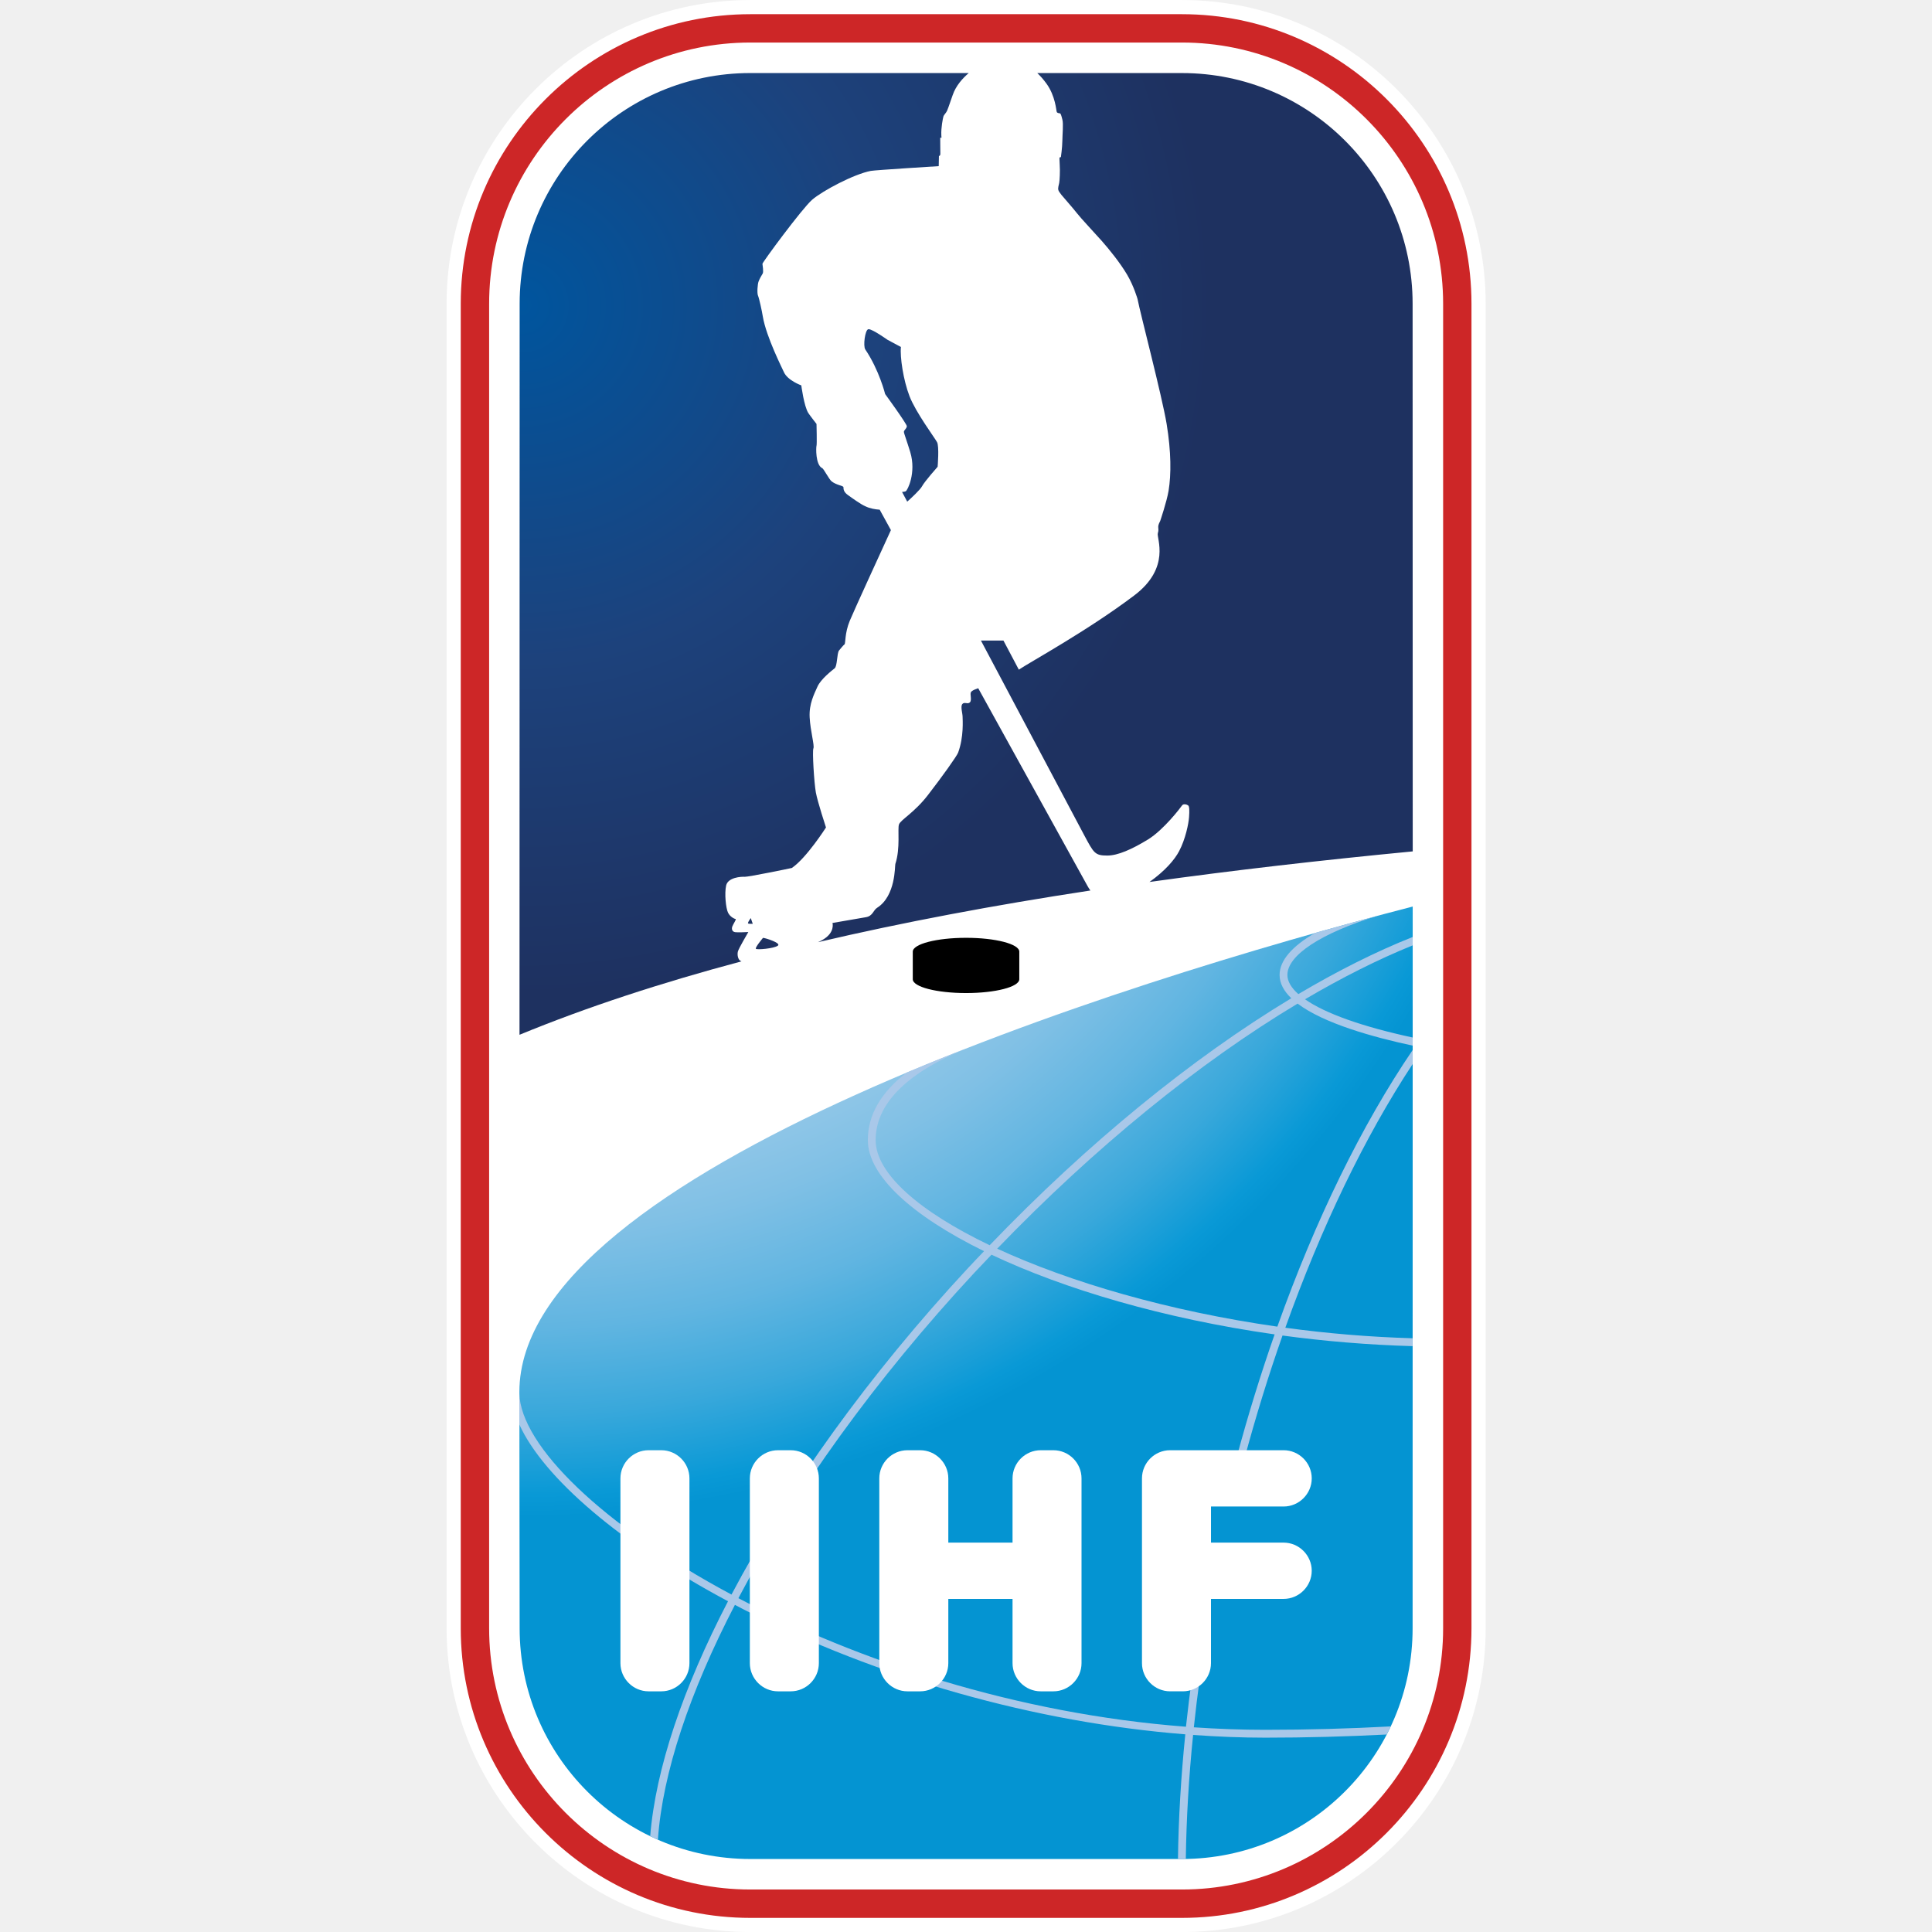
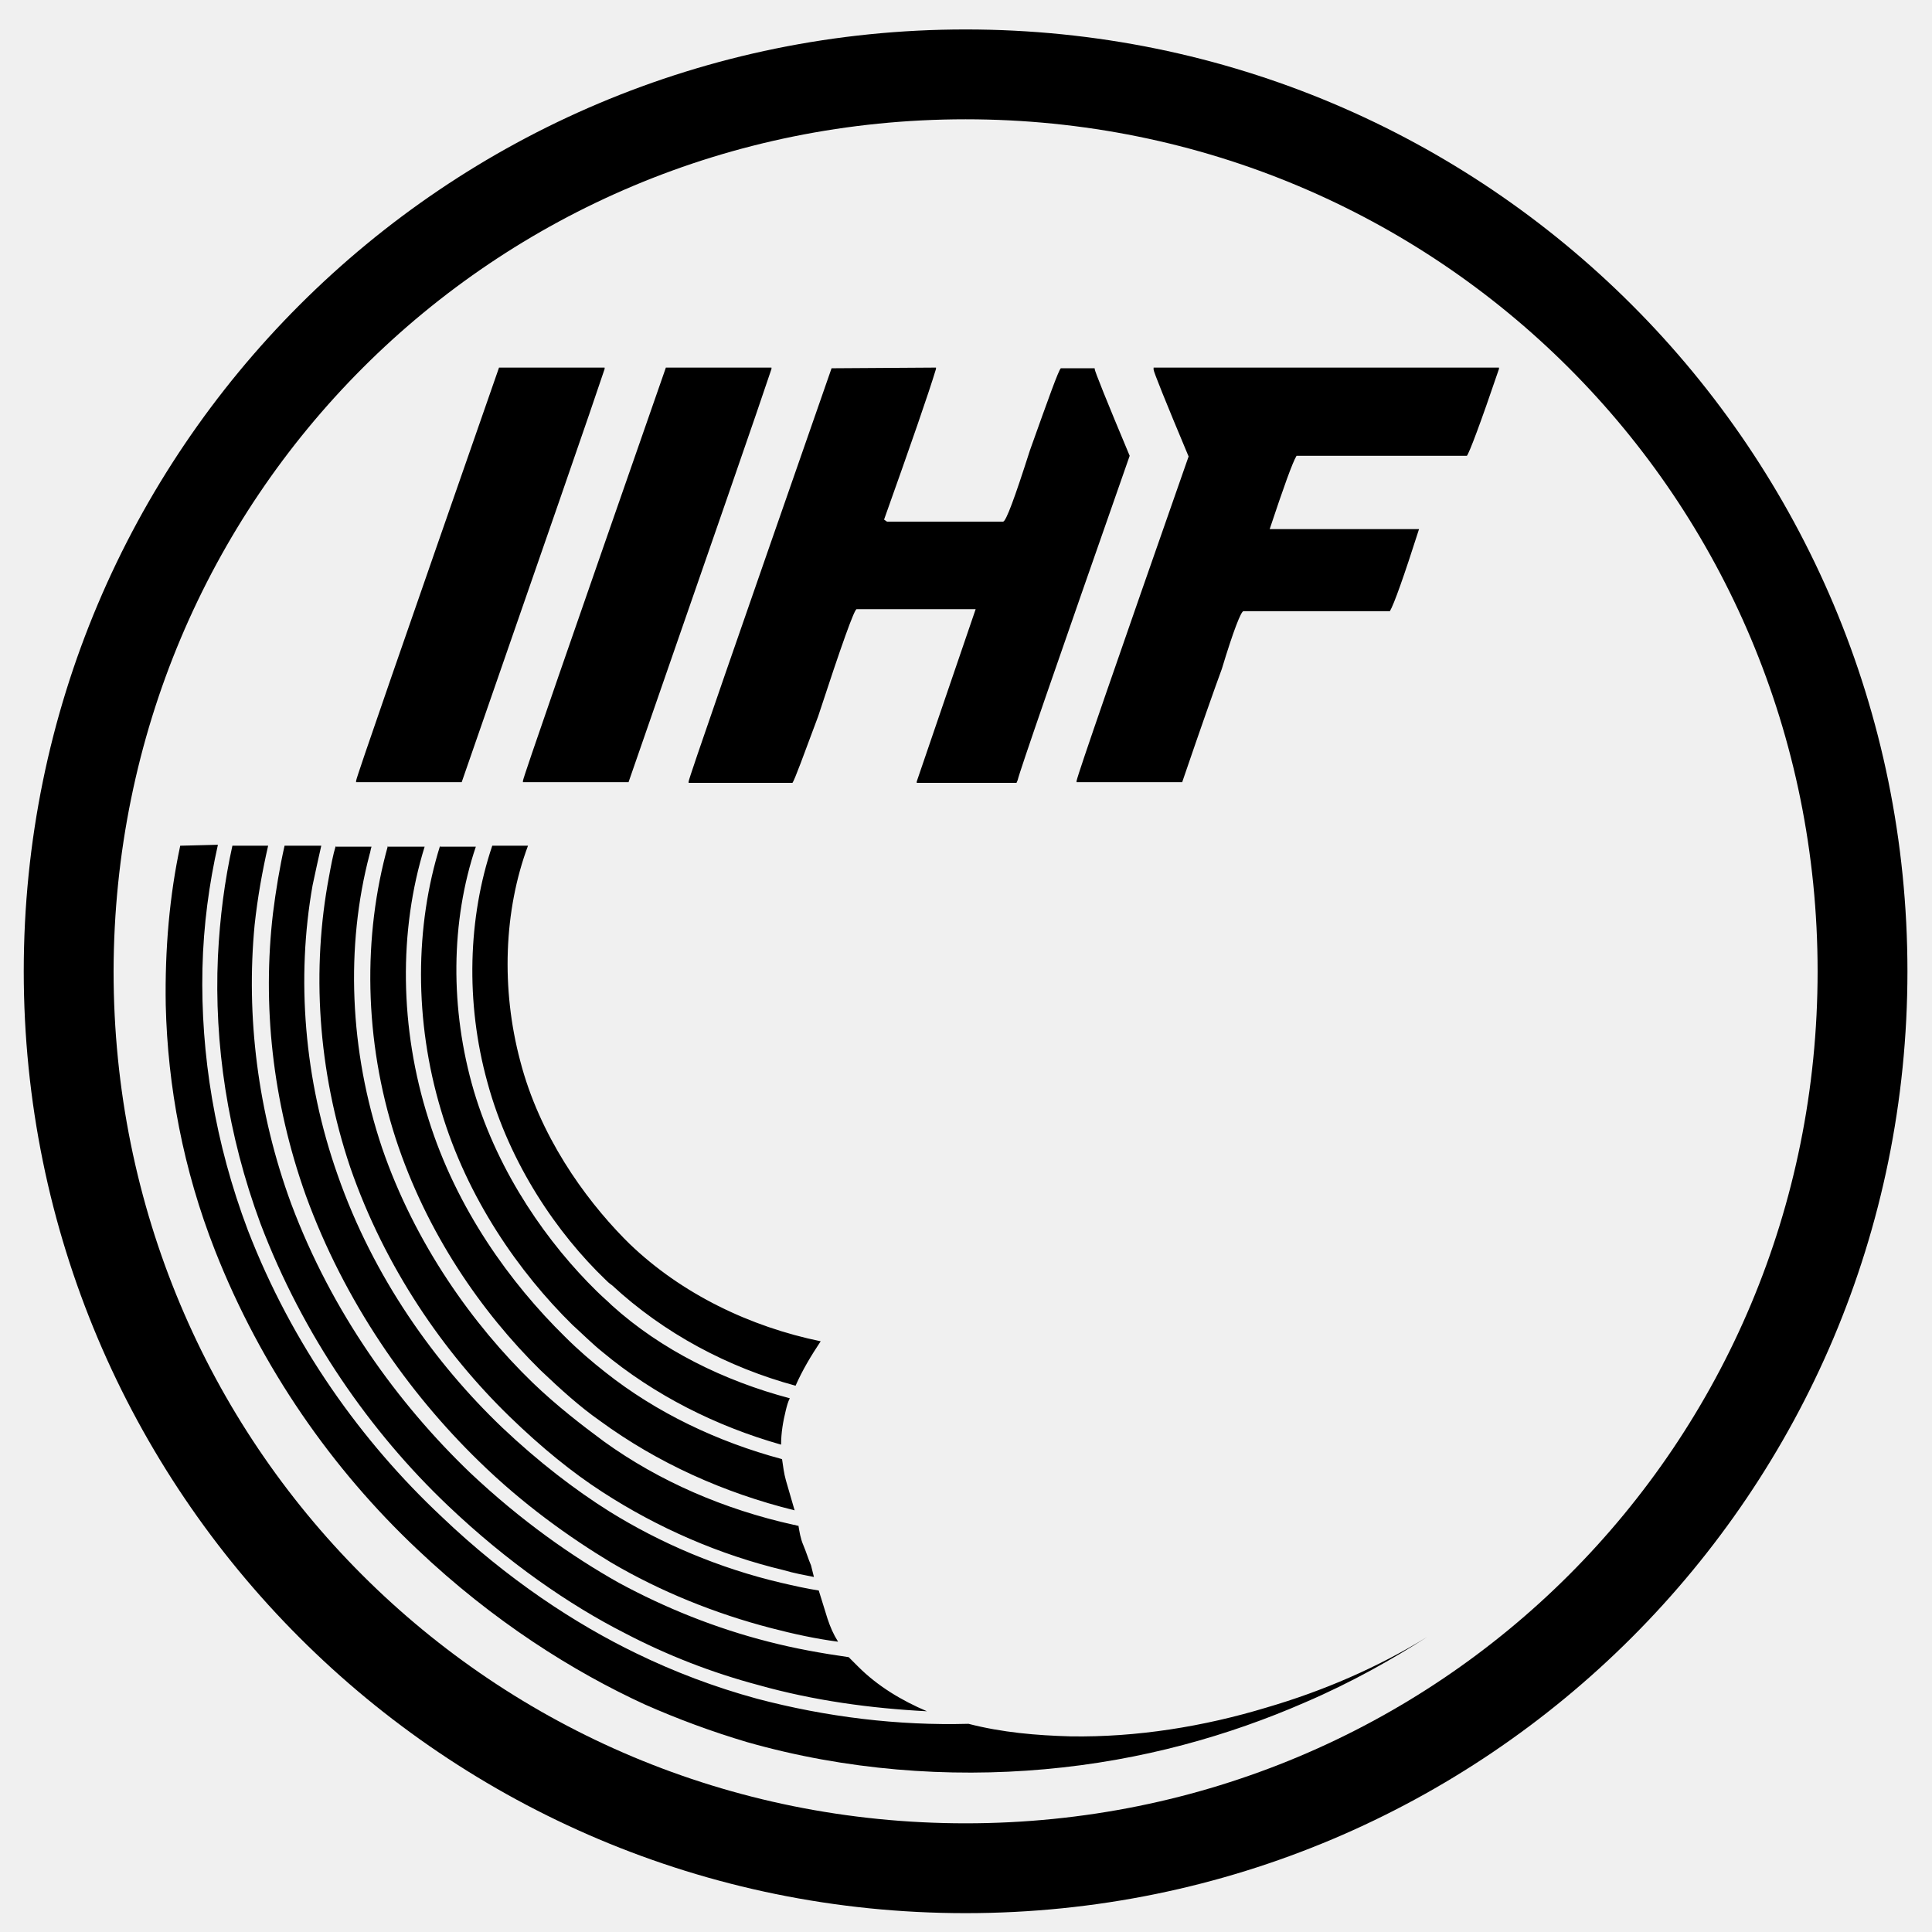
<svg xmlns="http://www.w3.org/2000/svg" xmlns:xlink="http://www.w3.org/1999/xlink" version="1.1" id="Layer_1" x="0px" y="0px" viewBox="0 0 200 200" style="enable-background:new 0 0 200 200;" xml:space="preserve">
-   <g>
-     <defs>
-       <rect id="SVGID_1_" x="46.231" y="0" width="107.564" height="200" />
-     </defs>
-     <clipPath id="SVGID_2_">
-       <use xlink:href="#SVGID_1_" style="overflow:visible;" />
-     </clipPath>
-     <g style="clip-path:url(#SVGID_2_);">
+   <g id="layer3" transform="translate(5,5)">
+     <g id="g2431" transform="translate(442.6577,1618.749)">
+       <path id="path1439" style="fill:none;" d="M-347.7-1615.8c51.4,0,92.8,41.4,92.8,92.8c0,51.4-41.4,92.8-92.8,92.8    s-92.8-41.4-92.8-92.8C-440.5-1574.4-399.1-1615.8-347.7-1615.8z" />
+       <path id="path1159" style="fill:none;" d="M-347.7-1616.4c51.4-0.4,92.8,40.8,92.8,92.2c0,51.4-41.4,93.1-92.8,93.5    s-92.8-40.8-92.8-92.2C-440.5-1574.4-399.1-1616.1-347.7-1616.4z" />
+       <path id="path1288" d="M-347.7-1620.7c-53.9,0-97.5,43.6-97.5,97.5c0,53.9,43.6,97.5,97.5,97.5s97.5-43.6,97.5-97.5    S-293.7-1620.7-347.7-1620.7z M-347.7-1611.4c48.9,0,88.2,39.2,88.2,88.2s-39.2,88.2-88.2,88.2s-88.2-39.2-88.2-88.2    C-435.8-1572.2-396.6-1611.4-347.7-1611.4L-347.7-1611.4z" />
+       <g id="g1146" transform="matrix(0.6039303,0,0,0.7024375,-559.5432,-855.4422)">
+         <path id="path1025" d="M288.9-1039.6v0.2c-2,5.2-10.2,25.5-24.5,60.9h-18.1v-0.2c0-0.4,8.2-20.7,24.5-60.9H288.9z" />
+         <path id="path1027" d="M317.5-1039.6v0.2c-2,5.2-10.2,25.5-24.5,60.9h-18.1v-0.2c0-0.4,8.2-20.7,24.5-60.9H317.5z" />
+         <path id="path1029" d="M327.8-1039.5c-16.3,40.2-24.5,60.5-24.5,60.9v0.2h17.8c0.4-0.5,1.8-3.8,4.4-9.8c4-10.5,6.2-15.8,6.6-15.8     h20.4l-10.1,25.4v0.2h17.1l0.2-0.4l0,0l0,0c0.3-1.2,6.7-17.1,19.2-47.8c-4-8.2-6-12.5-6-12.8v-0.1h-5.8     c-0.4,0.3-2.1,4.4-5.3,12.1c-2.6,7-4.1,10.5-4.6,10.5h-19.9l-0.5-0.3c4.6-11.1,7.6-18.5,8.9-22.2v-0.2L327.8-1039.5z" />
+         <path id="path1046" d="M383-1039.6h59.2v0.2c-3.2,8.1-5.1,12.4-5.5,12.8h-29.2c-0.7,1-2.2,4.6-4.6,10.8h25.6     c-2.6,7-4.3,11.1-5,12.1h-25.1c-0.4,0-1.7,2.8-3.7,8.5c-1.2,2.8-3.5,8.4-6.8,16.7h-18.1v-0.2c0.3-1.2,6.7-17.1,19.2-47.8     c-4-8.2-6-12.5-6-12.8L383-1039.6z" />
+       </g>
      <g>
-         <g style="enable-background:new    ;">
-           <defs>
-             <rect id="SVGID_3_" x="47.698" y="1.467" style="enable-background:new    ;" width="104.634" height="197.067" />
-           </defs>
-           <clipPath id="SVGID_4_">
-             <use xlink:href="#SVGID_3_" style="overflow:visible;" />
-           </clipPath>
-           <g style="clip-path:url(#SVGID_4_);">
-             <g>
-               <defs>
-                 <rect id="SVGID_5_" x="47.698" y="1.467" width="104.634" height="197.067" />
-               </defs>
-               <clipPath id="SVGID_6_">
-                 <use xlink:href="#SVGID_5_" style="overflow:visible;" />
-               </clipPath>
-               <path style="clip-path:url(#SVGID_6_);fill:#FFFFFF;" d="M122.352,1.467H77.675c-16.529,0-29.978,13.451-29.978,29.975        v137.119c0,16.527,13.449,29.975,29.978,29.975h44.676c16.53,0,29.976-13.448,29.976-29.975V31.442        C152.327,14.917,138.882,1.467,122.352,1.467" />
+         <defs>
+           <rect id="SVGID_1_" x="-376" y="-1512.5" width="99.4" height="72.8" />
+         </defs>
+         <clipPath id="SVGID_2_">
+           <use xlink:href="#SVGID_1_" style="overflow:visible;" />
+         </clipPath>
+         <g id="g43964" transform="matrix(0.581891,-0.1692755,0.1692755,0.581891,-458.8712,-772.1815)" style="clip-path:url(#SVGID_2_);">
+           <g id="g5644" transform="translate(421.4356,104.6518)">
+             <path id="path2565" d="M86.5-1159.9c-17.3,4.4-29.9,12.8-34.4,22.7c0,0,0,0,0,0c6.5-6.4,16.7-11.5,29.1-14.6       C82.3-1154.5,84.1-1157.3,86.5-1159.9z M99.6-1177.9c12,3.5,21.6,8.8,27.4,15.4c5.3,0.6,10.4,1.5,15.2,2.7       C133.8-1168.9,118.2-1175.5,99.6-1177.9L99.6-1177.9z M176.4-1153.2c-6.7,6.5-17,11.6-29.1,14.7c-1.1,2.8-2.8,5.6-5.2,8.2       c0.6-0.2,1.2-0.3,1.9-0.5c0.5-0.2,1.1-0.3,1.6-0.5C160.7-1136,172.2-1143.8,176.4-1153.2L176.4-1153.2L176.4-1153.2z        M86.5-1130.3c0.1,0.1,0.1,0.1,0.2,0.2c0.7,0.7,1.5,1.5,2.3,2.2c8.8,7.7,23.3,13.6,40.7,15.7c-12.3-3.5-21.9-9-27.7-15.3       C96.6-1128.1,91.4-1129,86.5-1130.3z M86.5-1159.9c-9.6,2.5-17.7,6.1-23.8,10.6c-1.8,19.3,20,31.8,50.6,35.9       c5.2,0.7,11.1,1.2,16.4,1.2c0,0,0,0,0,0c0,0,0,0,0,0c-28.8-3.6-49.7-17.2-49.8-32.9C79.9-1150.2,82.2-1155.3,86.5-1159.9z        M176.4-1153.2c-6.8,15.2-32.5,26.3-62.1,26.4c-9.6,0-19.1-1.2-27.8-3.5c0.1,0.1,0.1,0.1,0.2,0.2c0.7,0.7,1.5,1.5,2.3,2.2       c4.6,4,10.6,7.5,17.9,10.2c31.4,0.3,59.1-10.7,67.3-26.8C175.4-1147.2,176.3-1150.4,176.4-1153.2z M99.3-1178L99.3-1178       L99.3-1178c28.9,3.6,49.4,17.2,49.4,32.9c-0.1,5.1-2.3,10.1-6.6,14.7c0.6-0.2,1.2-0.3,1.9-0.5c0.5-0.2,1.1-0.3,1.6-0.5       c8.3-2.5,15.4-6,20.9-10.2c0-16.5-21-30.9-51.1-35.2C110.1-1177.5,104.7-1177.9,99.3-1178z M120.9-1172.8       c-31.2,0.1-58.4,11.2-66.5,27.1c-1.4,2.8-2.2,5.7-2.3,8.6l0,0l0,0c6.8-15.3,32.5-26.1,62.2-26.2c9.7,0,19.2,1.2,27.9,3.5       C137.3-1165,130-1169.5,120.9-1172.8L120.9-1172.8z M176.4-1153.2c-6.8,15.2-32.5,26.3-62.1,26.4c-9.6,0-19.1-1.2-27.8-3.5       c0.1,0.1,0.1,0.1,0.2,0.2c0.7,0.7,1.5,1.5,2.3,2.2c8.8,7.7,23.3,13.6,40.7,15.7c28.5-3.7,48.6-17.3,48.6-32.9       C178.2-1147.7,177.6-1150.7,176.4-1153.2z M99.3-1177.9c-28.7,3.7-49,17.2-49.1,32.9c0,2.7,0.6,5.4,1.8,8       c6.7-15.3,32.5-26.2,62.2-26.2c9.7,0,19.2,1.2,27.9,3.5C133.8-1168.9,118-1175.6,99.3-1177.9z M114.3-1178.9       c-5.1,0-10.2,0.3-15.1,1c28.9,3.6,49.5,17.2,49.5,32.9c-0.1,5.1-2.3,10.1-6.6,14.7c0.6-0.2,1.2-0.3,1.9-0.5       c0.5-0.2,1.1-0.3,1.6-0.5c15.1-4.6,26.6-12.5,30.8-21.9C169.3-1168.3,143.7-1178.9,114.3-1178.9z M86.5-1159.9       c-17.3,4.4-29.9,12.8-34.4,22.7c6.9,15.2,32.6,25.9,62.2,25.9c5,0,10.6-0.4,15.4-1c-28.8-3.6-49.8-17.2-49.9-32.9       C79.9-1150.2,82.2-1155.3,86.5-1159.9z" />
+             <path id="path3477" d="M114.3-1202.3l-15,1l0,0l-0.1,0v0l0,0v0.1l-48.9,32.8l0,23.4l1.9,7.9l2.1-1.1l0.3-0.3l-0.3,0.3l0.7-0.1       l59.4,27.2l15.4-1l0,0l0,0v0l0,0v0l48.6-32.8l0-23.4l-1.9-8.2l0,0L114.3-1202.3z M130.1-1157.4l0.4,0.3l-0.1,0       C130.4-1157.1,130.3-1157.3,130.1-1157.4z M98.4-1156.6c0,0-0.3,0.1-0.3,0.1l0,0L98.4-1156.6z" />
+             <g id="g2449" transform="matrix(1,0,0,0.5288462,281.1238,-728.2937)">
+               <linearGradient id="path2425_1_" gradientUnits="userSpaceOnUse" x1="1140.399" y1="-5785.895" x2="1097.797" y2="-5703.824" gradientTransform="matrix(0.5819 0.1693 8.952104e-02 -0.3077 -319.9071 -2737.952)">
+                 <stop offset="0" style="stop-color:#1595D3" />
+                 <stop offset="1" style="stop-color:#002D62" />
+               </linearGradient>
+               <path id="path2425" style="fill:url(#path2425_1_);" d="M-194.7-860.3c-17.3,8.4-29.9,24.2-34.4,43        c6.9,28.7,32.6,49,62.2,49.1c5-0.1,10.6-0.7,15.4-1.9c-28.8-6.8-49.8-32.5-49.9-62.1C-201.2-842-198.9-851.6-194.7-860.3z" />
+               <linearGradient id="path2427_1_" gradientUnits="userSpaceOnUse" x1="1089.475" y1="-5388.775" x2="1140.775" y2="-5460.8" gradientTransform="matrix(0.5819 0.1693 8.952104e-02 -0.3077 -319.9071 -2737.952)">
+                 <stop offset="0" style="stop-color:#1595D3" />
+                 <stop offset="1" style="stop-color:#002D62" />
+               </linearGradient>
+               <path id="path2427" style="fill:url(#path2427_1_);" d="M-166.8-896.3c-5.1,0-10.2,0.6-15.1,1.8c28.9,6.7,49.5,32.5,49.5,62.2        c-0.1,9.6-2.3,19.1-6.6,27.8c0.6-0.3,1.2-0.6,1.9-1c0.5-0.3,1.1-0.6,1.6-0.9c15.1-8.7,26.6-23.6,30.8-41.4        C-111.8-876.3-137.4-896.3-166.8-896.3z" />
+               <linearGradient id="path2429_1_" gradientUnits="userSpaceOnUse" x1="1020.732" y1="-5633.828" x2="1093.914" y2="-5583.104" gradientTransform="matrix(0.5819 0.1693 8.952104e-02 -0.3077 -319.9071 -2737.952)">
+                 <stop offset="0" style="stop-color:#E5A169" />
+                 <stop offset="1" style="stop-color:#AE5E1E" />
+               </linearGradient>
+               <path id="path2429" style="fill:url(#path2429_1_);" d="M-181.8-894.5c-28.7,6.9-49,32.6-49.1,62.2c0,5.1,0.6,10.2,1.8,15.1        c6.7-28.9,32.5-49.5,62.2-49.5c9.7,0.1,19.2,2.3,27.9,6.6C-147.4-877.4-163.1-890-181.8-894.5z" />
+               <linearGradient id="path2431_1_" gradientUnits="userSpaceOnUse" x1="1125.653" y1="-5733.831" x2="1201.638" y2="-5690.249" gradientTransform="matrix(0.5819 0.1693 8.952104e-02 -0.3077 -319.9071 -2737.952)">
+                 <stop offset="0" style="stop-color:#AF5F1E" />
+                 <stop offset="1" style="stop-color:#E5A169" />
+               </linearGradient>
+               <path id="path2431" style="fill:url(#path2431_1_);" d="M-104.7-847.7c-6.8,28.8-32.5,49.8-62.1,49.9        c-9.6-0.1-19.1-2.3-27.8-6.6c0.1,0.1,0.1,0.3,0.2,0.4c0.7,1.4,1.5,2.8,2.3,4.1c8.8,14.6,23.3,25.6,40.7,29.8        c28.5-7.1,48.6-32.7,48.6-62.1C-102.9-837.3-103.5-842.9-104.7-847.7z" />
+               <linearGradient id="path2433_1_" gradientUnits="userSpaceOnUse" x1="1024.796" y1="-5668.66" x2="1103.748" y2="-5609.727" gradientTransform="matrix(0.5819 0.1693 8.952104e-02 -0.3077 -319.9071 -2737.952)">
+                 <stop offset="0" style="stop-color:#FFFFFF" />
+                 <stop offset="1" style="stop-color:#FFFFFF;stop-opacity:0" />
+               </linearGradient>
+               <path id="path2433" style="opacity:0.566;fill:url(#path2433_1_);enable-background:new    ;" d="M-160.2-884.8        c-31.2,0.2-58.4,21.2-66.5,51.2c-1.4,5.3-2.2,10.8-2.3,16.3c0,0,0,0,0,0c0,0,0,0,0-0.1c6.8-28.9,32.5-49.4,62.2-49.5        c9.7,0.1,19.2,2.3,27.9,6.6C-143.8-870-151.1-878.5-160.2-884.8L-160.2-884.8z" />
+               <linearGradient id="path2435_1_" gradientUnits="userSpaceOnUse" x1="1071.365" y1="-5395.609" x2="1130.622" y2="-5473.865" gradientTransform="matrix(0.5819 0.1693 8.952104e-02 -0.3077 -319.9071 -2737.952)">
+                 <stop offset="0" style="stop-color:#FFFFFF" />
+                 <stop offset="1" style="stop-color:#FFFFFF;stop-opacity:0" />
+               </linearGradient>
+               <path id="path2435" style="opacity:0.522;fill:url(#path2435_1_);enable-background:new    ;" d="M-181.9-894.5        C-181.9-894.5-181.9-894.5-181.9-894.5C-181.9-894.5-181.9-894.5-181.9-894.5c28.9,6.8,49.4,32.5,49.4,62.2        c-0.1,9.6-2.3,19.1-6.6,27.8c0.6-0.3,1.2-0.6,1.9-1c0.5-0.3,1.1-0.6,1.6-0.9c8.3-4.8,15.4-11.4,20.9-19.2        c0-31.2-21-58.5-51.1-66.6C-171-893.6-176.4-894.4-181.9-894.5z" />
+               <linearGradient id="path2437_1_" gradientUnits="userSpaceOnUse" x1="1220.912" y1="-5489.174" x2="1139.283" y2="-5545.041" gradientTransform="matrix(0.5819 0.1693 8.952104e-02 -0.3077 -319.9071 -2737.952)">
+                 <stop offset="0" style="stop-color:#FFFFFF" />
+                 <stop offset="1" style="stop-color:#FFFFFF;stop-opacity:0" />
+               </linearGradient>
+               <path id="path2437" style="opacity:0.516;fill:url(#path2437_1_);enable-background:new    ;" d="M-104.7-847.7        c-6.8,28.8-32.5,49.8-62.1,49.9c-9.6-0.1-19.1-2.3-27.8-6.6c0.1,0.1,0.1,0.3,0.2,0.4c0.7,1.4,1.5,2.8,2.3,4.1        c4.6,7.5,10.6,14.1,17.9,19.3c31.4,0.6,59.1-20.3,67.3-50.7C-105.7-836.4-104.8-842.4-104.7-847.7z" />
+               <linearGradient id="path2439_1_" gradientUnits="userSpaceOnUse" x1="1165.279" y1="-5768.049" x2="1110.621" y2="-5685.036" gradientTransform="matrix(0.5819 0.1693 8.952104e-02 -0.3077 -319.9071 -2737.952)">
+                 <stop offset="0" style="stop-color:#FFFFFF" />
+                 <stop offset="1" style="stop-color:#FFFFFF;stop-opacity:0" />
+               </linearGradient>
+               <path id="path2439" style="opacity:0.518;fill:url(#path2439_1_);enable-background:new    ;" d="M-194.7-860.3        c-9.6,4.6-17.7,11.6-23.8,20c-0.8,31.6,20.1,59.6,50.6,67.8c5.2,1.3,11.1,2.2,16.4,2.3c0,0,0,0,0,0c0,0,0,0,0,0        c-28.8-6.9-49.7-32.5-49.8-62.1C-201.2-842-198.9-851.6-194.7-860.3z" />
+               <path id="path2441" style="opacity:0.514;enable-background:new    ;" d="M-194.6-804.4c0.1,0.1,0.1,0.3,0.2,0.4        c0.7,1.4,1.5,2.8,2.3,4.1c8.8,14.6,23.3,25.6,40.7,29.8c-12.3-6.7-21.9-17-27.7-29C-184.5-800.3-189.7-802-194.6-804.4z" />
+               <path id="path2443" style="opacity:0.508;enable-background:new    ;" d="M-104.7-847.7c-6.7,12.4-17,21.9-29.1,27.8        c-1.1,5.4-2.8,10.6-5.2,15.5c0.6-0.3,1.2-0.6,1.9-1c0.5-0.3,1.1-0.6,1.6-0.9C-120.4-815.1-109-829.9-104.7-847.7        C-104.7-847.7-104.7-847.7-104.7-847.7L-104.7-847.7z" />
+               <path id="path2445" style="opacity:0.502;enable-background:new    ;" d="M-181.6-894.4c12,6.5,21.6,16.7,27.4,29.1        c5.3,1.1,10.4,2.8,15.2,5.2C-147.3-877.3-163-889.9-181.6-894.4z" />
+               <path id="path2447" style="opacity:0.51;enable-background:new    ;" d="M-194.7-860.3c-17.3,8.4-29.9,24.2-34.4,43        c0,0,0,0,0,0c6.5-12.1,16.7-21.7,29.1-27.6C-198.8-850.2-197.1-855.4-194.7-860.3z" />
            </g>
          </g>
-         </g>
-         <g>
-           <defs>
-             <rect id="SVGID_7_" x="46.231" y="0" width="107.564" height="200" />
-           </defs>
-           <clipPath id="SVGID_8_">
-             <use xlink:href="#SVGID_7_" style="overflow:visible;" />
-           </clipPath>
-           <path style="clip-path:url(#SVGID_8_);fill:#FFFFFF;" d="M77.672,0.002c-17.335,0-31.44,14.104-31.44,31.44v137.119      c0,17.34,14.105,31.444,31.441,31.444h44.68c17.339,0,31.444-14.105,31.444-31.444V31.442c0-17.336-14.104-31.44-31.444-31.44      H77.672z" />
+           <path id="rect43843" d="M519.9-1056.9L519.9-1056.9c2.2,0,4,1.9,4,4.2l0,0c0,2.3-1.8,4.2-4,4.2l0,0c-2.2,0-4-1.9-4-4.2l0,0      C515.9-1055,517.7-1056.9,519.9-1056.9z" />
        </g>
      </g>
-       <g>
-         <g>
-           <defs>
-             <path id="SVGID_9_" d="M53.764,144.103l0.029,24.457c0,13.188,10.693,23.883,23.878,23.883h44.679       c13.188,0,23.883-10.695,23.883-23.883l0.01-74.716C115.626,101.772,53.764,121.2,53.764,144.103" />
-           </defs>
-           <clipPath id="SVGID_10_">
-             <use xlink:href="#SVGID_9_" style="overflow:visible;" />
-           </clipPath>
-           <radialGradient id="SVGID_11_" cx="-445.132" cy="-30.065" r="2.372" gradientTransform="matrix(45.5718 0 0 45.5718 20338.949 1419.155)" gradientUnits="userSpaceOnUse">
-             <stop offset="0" style="stop-color:#C7DAF0" />
-             <stop offset="0.04" style="stop-color:#C7DAF0" />
-             <stop offset="0.274" style="stop-color:#C5D9F0" />
-             <stop offset="0.415" style="stop-color:#BDD6EF" />
-             <stop offset="0.532" style="stop-color:#AFD1EB" />
-             <stop offset="0.635" style="stop-color:#99CAE9" />
-             <stop offset="0.73" style="stop-color:#80C0E5" />
-             <stop offset="0.818" style="stop-color:#61B5E1" />
-             <stop offset="0.901" style="stop-color:#39A8DB" />
-             <stop offset="0.978" style="stop-color:#0999D6" />
-             <stop offset="1" style="stop-color:#0494D2" />
-           </radialGradient>
-           <rect x="53.764" y="93.844" style="clip-path:url(#SVGID_10_);fill:url(#SVGID_11_);" width="92.482" height="98.598" />
-         </g>
-       </g>
-       <g>
-         <g>
-           <defs>
-             <rect id="SVGID_12_" x="46.231" y="0" width="107.564" height="200" />
-           </defs>
-           <clipPath id="SVGID_13_">
-             <use xlink:href="#SVGID_12_" style="overflow:visible;" />
-           </clipPath>
-         </g>
-         <g>
-           <defs>
-             <rect id="SVGID_14_" x="46.231" y="0" width="107.564" height="200" />
-           </defs>
-           <clipPath id="SVGID_15_">
-             <use xlink:href="#SVGID_14_" style="overflow:visible;" />
-           </clipPath>
-           <path style="clip-path:url(#SVGID_15_);" d="M100.007,97.082c-3.048,0-5.517,0.642-5.517,1.432v2.855      c0,0.794,2.469,1.432,5.517,1.432c3.045,0,5.51-0.639,5.51-1.432v-2.855C105.518,97.723,103.052,97.082,100.007,97.082" />
-         </g>
-       </g>
-       <g>
-         <g>
-           <defs>
-             <path id="SVGID_16_" d="M78.251,98.221c0.132,0.122,1.839-0.029,2.256-0.315c0.433-0.267-1.245-0.802-1.52-0.82       C78.988,97.086,78.129,98.104,78.251,98.221 M77.441,95.591c0.041,0.04,0.227,0.054,0.484,0.044l-0.205-0.597       C77.54,95.291,77.387,95.54,77.441,95.591 M100.51,71.654c-0.12,0.22,0.117,0.798-0.098,1.044       c-0.114,0.122-0.257,0.107-0.393,0.087c-0.15-0.017-0.296-0.033-0.399,0.099c-0.208,0.26,0.022,0.95,0.026,1.286       c0.007,0.355,0.139,2.111-0.459,3.736c-0.124,0.353-1.685,2.532-3.11,4.374c-1.417,1.847-2.846,2.584-3.014,3.063       c-0.169,0.472,0.165,2.436-0.377,4.096c-0.063,0.208,0.054,3.304-1.891,4.538c-0.396,0.246-0.439,0.853-1.158,0.971       c-1.191,0.198-3.458,0.597-3.458,0.597s0.296,1-1.033,1.754c-0.105,0.063-0.266,0.147-0.473,0.235       c8.785-2.055,18.194-3.824,28.203-5.349c-0.122-0.165-0.224-0.341-0.312-0.495l-11.299-20.444       C101.265,71.247,100.631,71.438,100.51,71.654 M89.875,34.084c-0.327,0.09-0.542,1.733-0.3,2.091       c1.447,2.148,2.054,4.617,2.054,4.617s2.25,3.09,2.246,3.33c-0.015,0.249-0.315,0.418-0.304,0.59       c0.008,0.168,0.327,0.994,0.66,2.097c0.638,2.131-0.286,3.962-0.47,4.046c-0.077,0.041-0.226,0.059-0.38,0.073l0.535,1.003       c0.421-0.377,1.344-1.231,1.539-1.601c0.257-0.486,1.608-2.011,1.608-2.011s0.18-2.13-0.062-2.552       c-0.231-0.431-2.195-3.068-2.844-4.743c-0.651-1.675-1.003-4.102-0.893-5.103l-1.4-0.752c0,0-1.532-1.092-1.942-1.092       C89.9,34.078,89.89,34.082,89.875,34.084 M77.672,7.562c-13.185,0-23.878,10.69-23.878,23.881l-0.015,75.677       c6.961-2.865,14.654-5.382,22.984-7.602c-0.017-0.007-0.054-0.018-0.073-0.029c-0.3-0.128-0.388-0.656-0.303-0.99       c0.087-0.34,1.059-1.964,1.08-2.015c-0.315,0.015-1.08,0.052-1.352,0.015c-0.337-0.04-0.397-0.344-0.308-0.585       c0.091-0.253,0.447-0.762,0.345-0.777c-0.102-0.008-0.572-0.213-0.788-0.664c-0.22-0.451-0.381-1.967-0.194-2.81       c0.194-0.847,1.576-0.923,1.924-0.897c0.36,0.019,4.525-0.832,4.883-0.916c0.004,0,0.011-0.004,0.011-0.011       c1.528-1.052,3.517-4.18,3.517-4.18s-0.861-2.616-1.048-3.623c-0.18-1.004-0.381-4.287-0.254-4.565       c0.132-0.29-0.318-1.818-0.388-3.217c-0.074-1.388,0.472-2.417,0.814-3.184c0.348-0.773,1.487-1.659,1.773-1.886       c0.286-0.234,0.226-1.572,0.458-1.85c0.161-0.188,0.433-0.536,0.564-0.631c0.121-0.099,0.012-1.164,0.545-2.443       c0.436-1.051,3.282-7.258,4.258-9.383l-1.162-2.114c-0.447-0.029-1.004-0.118-1.513-0.363       c-0.488-0.227-1.315-0.821-1.788-1.162c-0.469-0.336-0.443-0.652-0.451-0.807c-0.011-0.154-0.729-0.205-1.227-0.604       c-0.254-0.202-0.82-1.295-0.956-1.356c-0.729-0.33-0.656-2.198-0.605-2.33c0.055-0.126,0-2.255,0-2.255       s-0.688-0.882-0.843-1.121c-0.45-0.691-0.732-2.871-0.732-2.871s-1.432-0.508-1.81-1.391c-0.122-0.292-1.817-3.616-2.172-5.728       c-0.087-0.563-0.381-1.904-0.498-2.167c-0.121-0.275-0.044-1.209,0.058-1.472c0.099-0.267,0.319-0.65,0.422-0.812       c0.113-0.168-0.008-0.862-0.022-1.013c-0.007-0.155,4.103-5.724,5.14-6.629c1.106-0.953,4.352-2.663,6.073-2.99       c0.414-0.083,7.035-0.494,7.035-0.494l0.022-1.052c0,0,0.154,0.003,0.146-0.24c-0.012-0.24-0.004-1.497-0.012-1.601       c-0.008-0.105,0.132-0.035,0.132-0.035l-0.018-0.273c-0.036-0.777,0.161-1.751,0.213-1.928c0.047-0.179,0.29-0.386,0.381-0.603       c0.092-0.211,0.132-0.332,0.579-1.617c0.336-0.988,1.044-1.76,1.671-2.292H77.672V7.562z M107.379,7.562       c0.305,0.292,0.634,0.653,0.953,1.096c0.938,1.297,1.005,2.814,1.062,2.926c0.042,0.124,0.242,0.136,0.323,0.147       c0.087,0.008,0.147,0.201,0.261,0.656c0.117,0.451,0.003,1.493-0.004,2.202c-0.008,0.707-0.151,1.671-0.151,1.671l-0.143,0.047       c0,0-0.017,0.17,0.022,0.754c0.048,0.59-0.007,1.669-0.055,1.883c-0.051,0.214-0.138,0.534-0.094,0.698       c0.037,0.169,0.127,0.252,0.326,0.53c0.216,0.272,1.183,1.349,1.593,1.883c0.415,0.537,1.803,2.008,2.586,2.889       c0.784,0.886,1.901,2.274,2.613,3.477c0.711,1.201,1.088,2.54,1.088,2.54c0.261,1.393,2.532,10.039,3.012,12.931       c0.473,2.897,0.476,5.215,0.2,6.915c-0.191,1.132-0.868,3.125-0.868,3.125c-0.389,0.733-0.061,0.659-0.245,1.274       c-0.151,0.488,1.382,3.551-2.451,6.441c-4.833,3.649-10.738,6.869-11.939,7.675l-1.594-3.015h-2.33l10.676,20.121       c1.011,1.887,1.114,2.139,2.406,2.139c1.093,0,2.547-0.645,4.231-1.675c1.628-1.011,3.353-3.286,3.503-3.506       c0.151-0.224,0.528-0.099,0.648,0c0.117,0.099,0.132,0.542,0.081,1.209c-0.044,0.663-0.369,2.274-1.023,3.509       c-0.465,0.889-1.44,2.033-3.07,3.198c8.686-1.213,17.783-2.257,27.249-3.166l-0.012-56.692       c0-13.191-10.694-23.881-23.882-23.881h-14.973V7.562z" />
-           </defs>
-           <clipPath id="SVGID_17_">
-             <use xlink:href="#SVGID_16_" style="overflow:visible;" />
-           </clipPath>
-           <radialGradient id="SVGID_18_" cx="-444.768" cy="-30.352" r="2.374" gradientTransform="matrix(37.2995 0 0 37.2994 16643.412 1163.676)" gradientUnits="userSpaceOnUse">
-             <stop offset="0" style="stop-color:#00559E" />
-             <stop offset="0.415" style="stop-color:#1D427C" />
-             <stop offset="0.809" style="stop-color:#1E3160" />
-             <stop offset="1" style="stop-color:#1E3160" />
-           </radialGradient>
-           <rect x="53.775" y="7.562" style="clip-path:url(#SVGID_17_);fill:url(#SVGID_18_);" width="92.471" height="99.558" />
-         </g>
-       </g>
-       <g>
-         <g>
-           <defs>
-             <rect id="SVGID_19_" x="46.231" y="0" width="107.564" height="200" />
-           </defs>
-           <clipPath id="SVGID_20_">
-             <use xlink:href="#SVGID_19_" style="overflow:visible;" />
-           </clipPath>
-           <path style="clip-path:url(#SVGID_20_);fill:#A9C8E9;" d="M130.975,179.883c4.224,0,8.438-0.114,12.57-0.326      c0.146-0.274,0.285-0.553,0.42-0.84c-4.268,0.231-8.624,0.352-12.991,0.352c-2.48,0-4.946-0.092-7.388-0.258      c0.179-1.688,0.384-3.383,0.618-5.095l-0.806-0.11c-0.234,1.729-0.442,3.444-0.627,5.144      c-17.591-1.344-33.956-6.81-46.332-13.306c5.747-10.907,14.174-22.652,24.406-33.667c0.597-0.638,1.198-1.265,1.794-1.892      c7.529,3.561,17.798,6.614,29.308,8.251c-1.432,4.092-2.751,8.346-3.923,12.717l0.783,0.213      c1.183-4.407,2.509-8.695,3.957-12.812c4.349,0.587,8.869,0.968,13.47,1.099v-0.817c-4.472-0.128-8.898-0.503-13.177-1.089      c3.73-10.441,8.232-19.785,13.18-27.296l0.003-1.454c-5.278,7.766-10.078,17.595-14.009,28.636      c-11.276-1.615-21.505-4.608-29.001-8.071c10.116-10.498,20.886-19.246,31.099-25.369c2.701,2.049,7.804,3.473,11.911,4.35      v-0.84c-5.21-1.122-9.059-2.495-11.147-3.957c3.82-2.244,7.557-4.128,11.147-5.582v-0.868c-3.803,1.512-7.778,3.51-11.837,5.912      c-0.736-0.654-1.132-1.321-1.132-1.985c0-2.055,3.532-4.33,9.264-6.102c-2.036,0.545-4.179,1.132-6.406,1.762      c-2.374,1.367-3.667,2.854-3.667,4.341c0,0.876,0.451,1.685,1.213,2.414c-10.277,6.195-21.088,15.009-31.224,25.568      c-7.298-3.498-11.804-7.429-11.804-10.884c0-3.682,3.081-6.843,9.155-9.401c-2.011,0.784-4,1.594-5.967,2.426      c-2.654,2.051-3.997,4.386-3.997,6.975c0,3.678,4.554,7.832,12.031,11.499c-0.541,0.565-1.084,1.128-1.622,1.708      c-10.276,11.057-18.735,22.865-24.524,33.84c-13.331-7.129-21.838-15.42-21.962-20.842l0.003,3.242      c2.503,5.517,10.514,12.378,21.6,18.292c-4.656,8.976-7.499,17.373-8.056,24.318c0.263,0.129,0.527,0.247,0.798,0.359      c0.48-6.906,3.301-15.298,7.972-24.303c0.275,0.147,0.549,0.293,0.832,0.436c13.994,7.173,30.287,11.738,45.791,12.966      c-0.448,4.426-0.705,8.745-0.758,12.906h0.41c0.131,0,0.267-0.011,0.402-0.011c0.059-4.137,0.307-8.429,0.754-12.83      C126.027,179.781,128.521,179.883,130.975,179.883" />
-         </g>
-         <g>
-           <defs>
-             <rect id="SVGID_21_" x="46.231" y="0" width="107.564" height="200" />
-           </defs>
-           <clipPath id="SVGID_22_">
-             <use xlink:href="#SVGID_21_" style="overflow:visible;" />
-           </clipPath>
-           <path style="clip-path:url(#SVGID_22_);fill:#FFFFFF;" d="M71.371,172.169c0,1.602-1.311,2.917-2.916,2.917h-1.316      c-1.597,0-2.912-1.315-2.912-2.917v-19.126c0-1.605,1.315-2.916,2.912-2.916h1.316c1.604,0,2.916,1.311,2.916,2.916V172.169z       M84.768,172.169c0,1.602-1.308,2.917-2.917,2.917h-1.311c-1.602,0-2.917-1.315-2.917-2.917v-19.126      c0-1.605,1.315-2.916,2.917-2.916h1.311c1.608,0,2.917,1.311,2.917,2.916V172.169z M111.959,172.169      c0,1.602-1.307,2.917-2.916,2.917h-1.308c-1.605,0-2.917-1.315-2.917-2.917v-6.649h-6.649v6.649      c0,1.602-1.319,2.917-2.916,2.917h-1.311c-1.605,0-2.917-1.315-2.917-2.917v-19.126c0-1.605,1.312-2.916,2.917-2.916h1.311      c1.597,0,2.916,1.311,2.916,2.916v6.649h6.649v-6.649c0-1.605,1.312-2.916,2.917-2.916h1.308c1.609,0,2.916,1.311,2.916,2.916      V172.169z M132.873,159.691c1.605,0,2.917,1.316,2.917,2.912c0,1.602-1.312,2.916-2.917,2.916h-7.513v6.649      c0,1.602-1.316,2.917-2.916,2.917h-1.312c-1.607,0-2.915-1.315-2.915-2.917v-19.126c0-1.605,1.308-2.916,2.915-2.916h11.742      c1.605,0,2.917,1.311,2.917,2.916c0,1.597-1.312,2.912-2.917,2.912h-7.513v3.736H132.873z" />
-         </g>
-         <g>
-           <defs>
-             <rect id="SVGID_23_" x="46.231" y="0" width="107.564" height="200" />
-           </defs>
-           <clipPath id="SVGID_24_">
-             <use xlink:href="#SVGID_23_" style="overflow:visible;" />
-           </clipPath>
-           <path style="clip-path:url(#SVGID_24_);fill:#CD2627;" d="M122.352,1.469H77.675c-16.529,0-29.978,13.445-29.978,29.975v137.116      c0,16.53,13.449,29.979,29.978,29.979h44.676c16.53,0,29.976-13.449,29.976-29.979V31.443      C152.327,14.914,138.882,1.469,122.352,1.469 M149.392,168.561c0,14.911-12.13,27.041-27.039,27.041H77.675      c-14.913,0-27.04-12.131-27.04-27.041V31.443c0-14.913,12.127-27.04,27.04-27.04h44.676c14.911,0,27.041,12.129,27.041,27.04      L149.392,168.561L149.392,168.561z" />
-         </g>
-       </g>
+       <path id="path22353" d="M-429-1536.2c-1.1,5.1-1.6,10.7-1.5,16.5c0.2,8.4,1.8,17,5.1,25.4c4.8,12.2,12.2,22.7,20.9,30.9    c7.9,7.5,16.2,12.7,23.6,16.1c3.4,1.5,6.9,2.8,10.6,3.9c10.2,2.9,20.8,3.7,30.8,2.8c10.1-0.9,19.1-3.5,26.9-6.9    c4.9-2.1,9.1-4.5,12.7-6.8c-5.2,3.2-10.8,5.6-16.6,7.3c-6.6,2-13.5,3.1-20.3,3c-3.6-0.1-7.1-0.4-10.6-1.3    c-7.3,0.2-14.7-0.7-21.9-2.6c-4.4-1.2-8.6-2.8-12.5-4.7c-6.2-3-13.3-7.6-20.2-14.2c-8.2-7.7-15.4-17.7-20-29.6l0,0    c-3.4-9-4.9-18.2-4.7-27.1c0.1-4.5,0.7-8.8,1.6-12.8L-429-1536.2z M-423.6-1536.2c-0.8,3.6-1.3,7.4-1.5,11.5    c-0.4,9,1,18.4,4.4,27.6c4.4,11.6,11.4,21.6,19.4,29.2c6.2,5.9,12.6,10.3,18.3,13.2c4.4,2.3,9,4.1,13.9,5.4    c5.7,1.6,11.6,2.4,17.4,2.7c-2.6-1.1-5.1-2.6-7.1-4.6c-0.3-0.3-0.7-0.7-1-1c-2.8-0.4-5.6-0.9-8.3-1.6c-5.5-1.4-10.7-3.5-15.5-6.1    c-4.8-2.7-10.1-6.4-15.4-11.4c-7.5-7.2-14.3-16.6-18.5-27.8c-3.5-9.5-4.7-19.5-3.8-28.9c0.3-2.8,0.8-5.6,1.4-8.2L-423.6-1536.2z     M-418.2-1536.2c-0.5,2.2-0.9,4.6-1.2,7c-1.1,9.4-0.1,19.4,3.4,29.2h0c4,11,10.6,20.4,17.9,27.5c4.6,4.5,9.4,7.9,13.7,10.5    c5.1,3,10.8,5.3,16.6,6.8c2.3,0.6,4.6,1.1,6.9,1.4c-0.5-0.8-0.8-1.5-1.1-2.4c-0.3-1-0.6-1.9-0.9-2.9c-1.3-0.2-2.6-0.5-3.9-0.8    c-6.4-1.5-12.5-4.1-17.8-7.4c-3.5-2.2-7.3-5.1-11.1-8.7c-6.9-6.6-13.3-15.5-17-26.1c-3.5-9.9-4.3-20.4-2.6-30    c0.3-1.4,0.6-2.8,0.9-4.1L-418.2-1536.2z M-412.9-1536.2c-0.3,1-0.5,2.1-0.7,3.2c-1.8,9.5-1.2,20,2.2,30.1    c3.6,10.4,9.7,19.2,16.5,25.8c3.3,3.2,6.5,5.8,9.6,7.8c5.7,3.7,12.1,6.5,18.8,8.1c1,0.3,2.1,0.5,3.1,0.7c-0.1-0.4-0.2-0.8-0.3-1.2    c-0.3-0.7-0.5-1.4-0.8-2.1c-0.3-0.7-0.4-1.4-0.5-2c-0.2,0-0.3-0.1-0.5-0.1c-7.2-1.6-13.9-4.5-19.6-8.6c-2.3-1.7-4.9-3.7-7.4-6.1    c-6.2-6-12.2-14.4-15.6-24.3c-3.4-10.1-3.8-20.9-1.3-30.4c0.1-0.3,0.1-0.5,0.2-0.8H-412.9z M-407.5-1536.2    c-2.6,9.3-2.5,20.1,0.8,30.3c3.2,9.8,8.9,18,15,24c2.1,2,4.1,3.8,6.1,5.2c6,4.4,12.9,7.5,20.2,9.3c-0.3-1-0.6-2.1-0.9-3.1    c-0.2-0.7-0.3-1.5-0.4-2.2c-6.7-1.8-13-4.8-18.3-9c-1.4-1.1-2.8-2.3-4.2-3.7c-5.6-5.5-11.2-13.2-14.1-22.5    c-3-9.4-3.1-19.5-0.4-28.2H-407.5z M-402.1-1536.2c-2.6,8.3-2.7,18.1,0.1,27.4c2.7,9.1,8.1,16.8,13.6,22.2c1.1,1,2.1,2,3.1,2.8    c5.4,4.5,11.8,7.7,18.5,9.6c0-1.2,0.2-2.4,0.5-3.6c0.1-0.4,0.2-0.8,0.4-1.2c-6.8-1.8-13.3-5-18.4-9.6c-0.5-0.5-1-0.9-1.6-1.5    c-4.9-4.8-10.1-12-12.7-20.7c-2.5-8.5-2.4-17.6,0.2-25.3H-402.1z M-396.7-1536.2c-2.5,7.4-2.8,16.2-0.5,24.5    c2.3,8.5,7.3,15.7,12.2,20.4c0.2,0.2,0.4,0.4,0.7,0.6c5.4,5,12,8.5,19,10.4c0.7-1.6,1.6-3.1,2.6-4.6c-7.3-1.5-14.4-4.9-19.8-10.1    c-0.2-0.2-0.4-0.4-0.6-0.6c-4.1-4.2-8.7-10.6-10.7-18.3c-2-7.5-1.7-15.6,0.8-22.3L-396.7-1536.2z" />
    </g>
  </g>
</svg>
